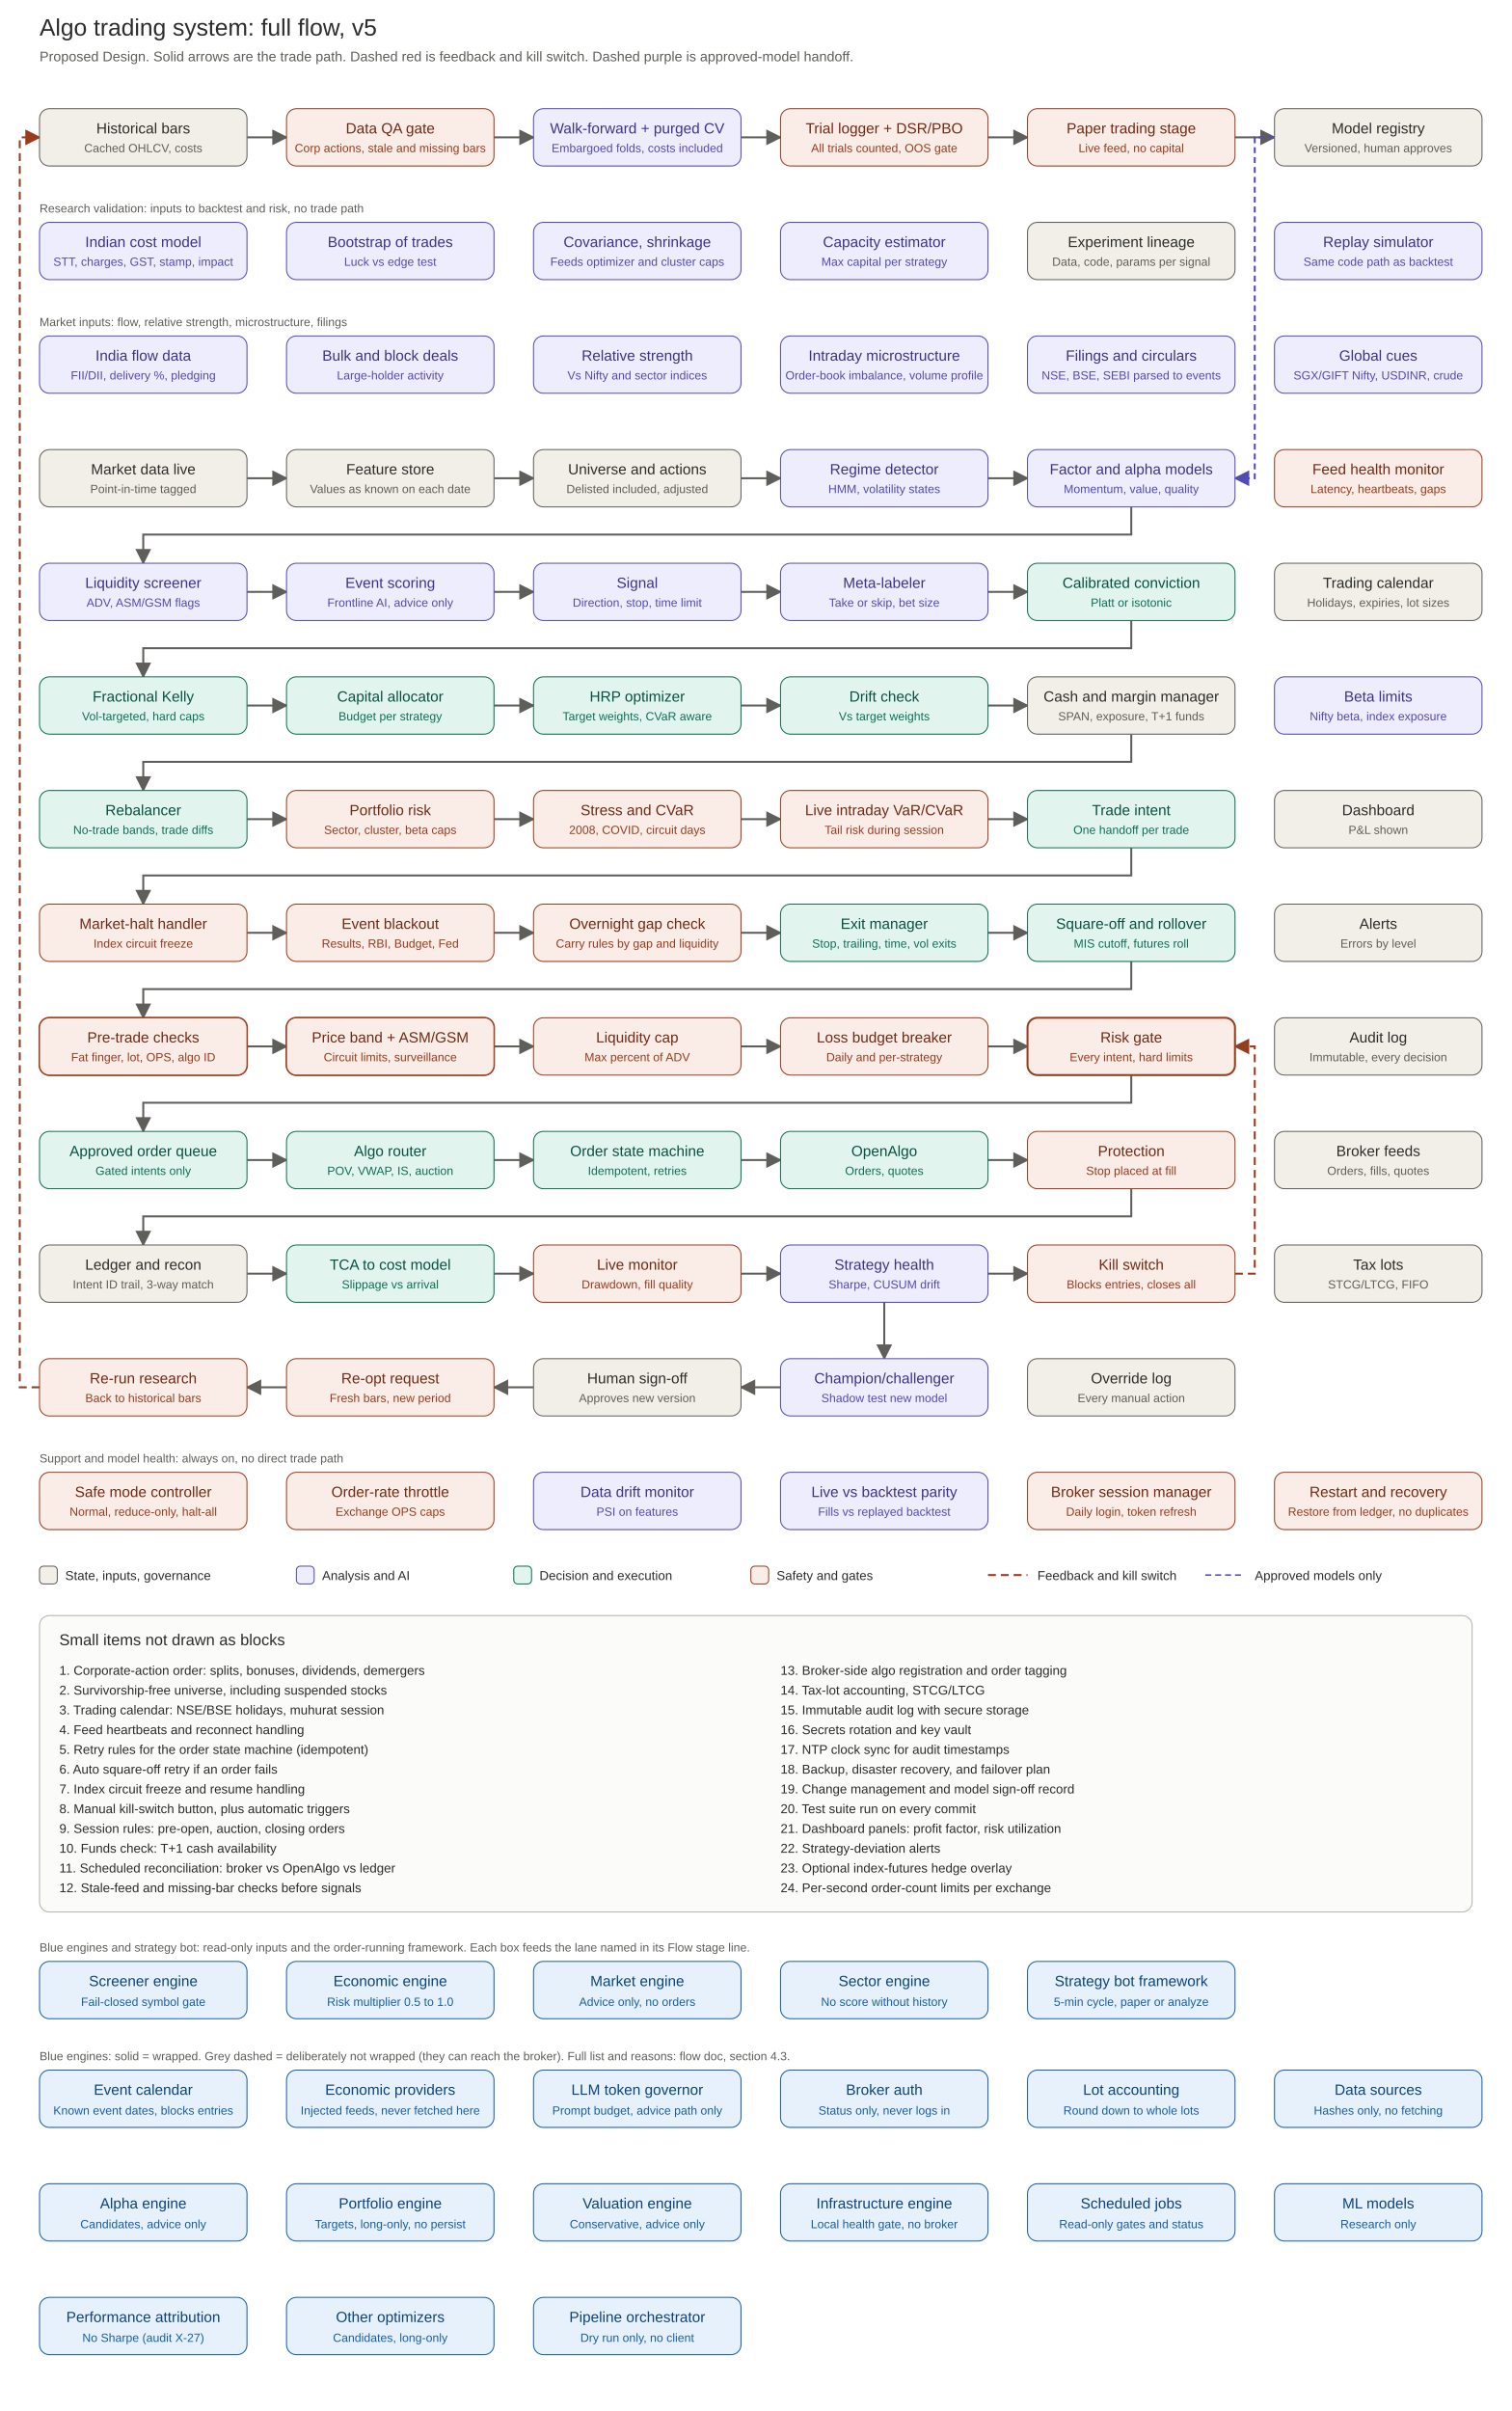
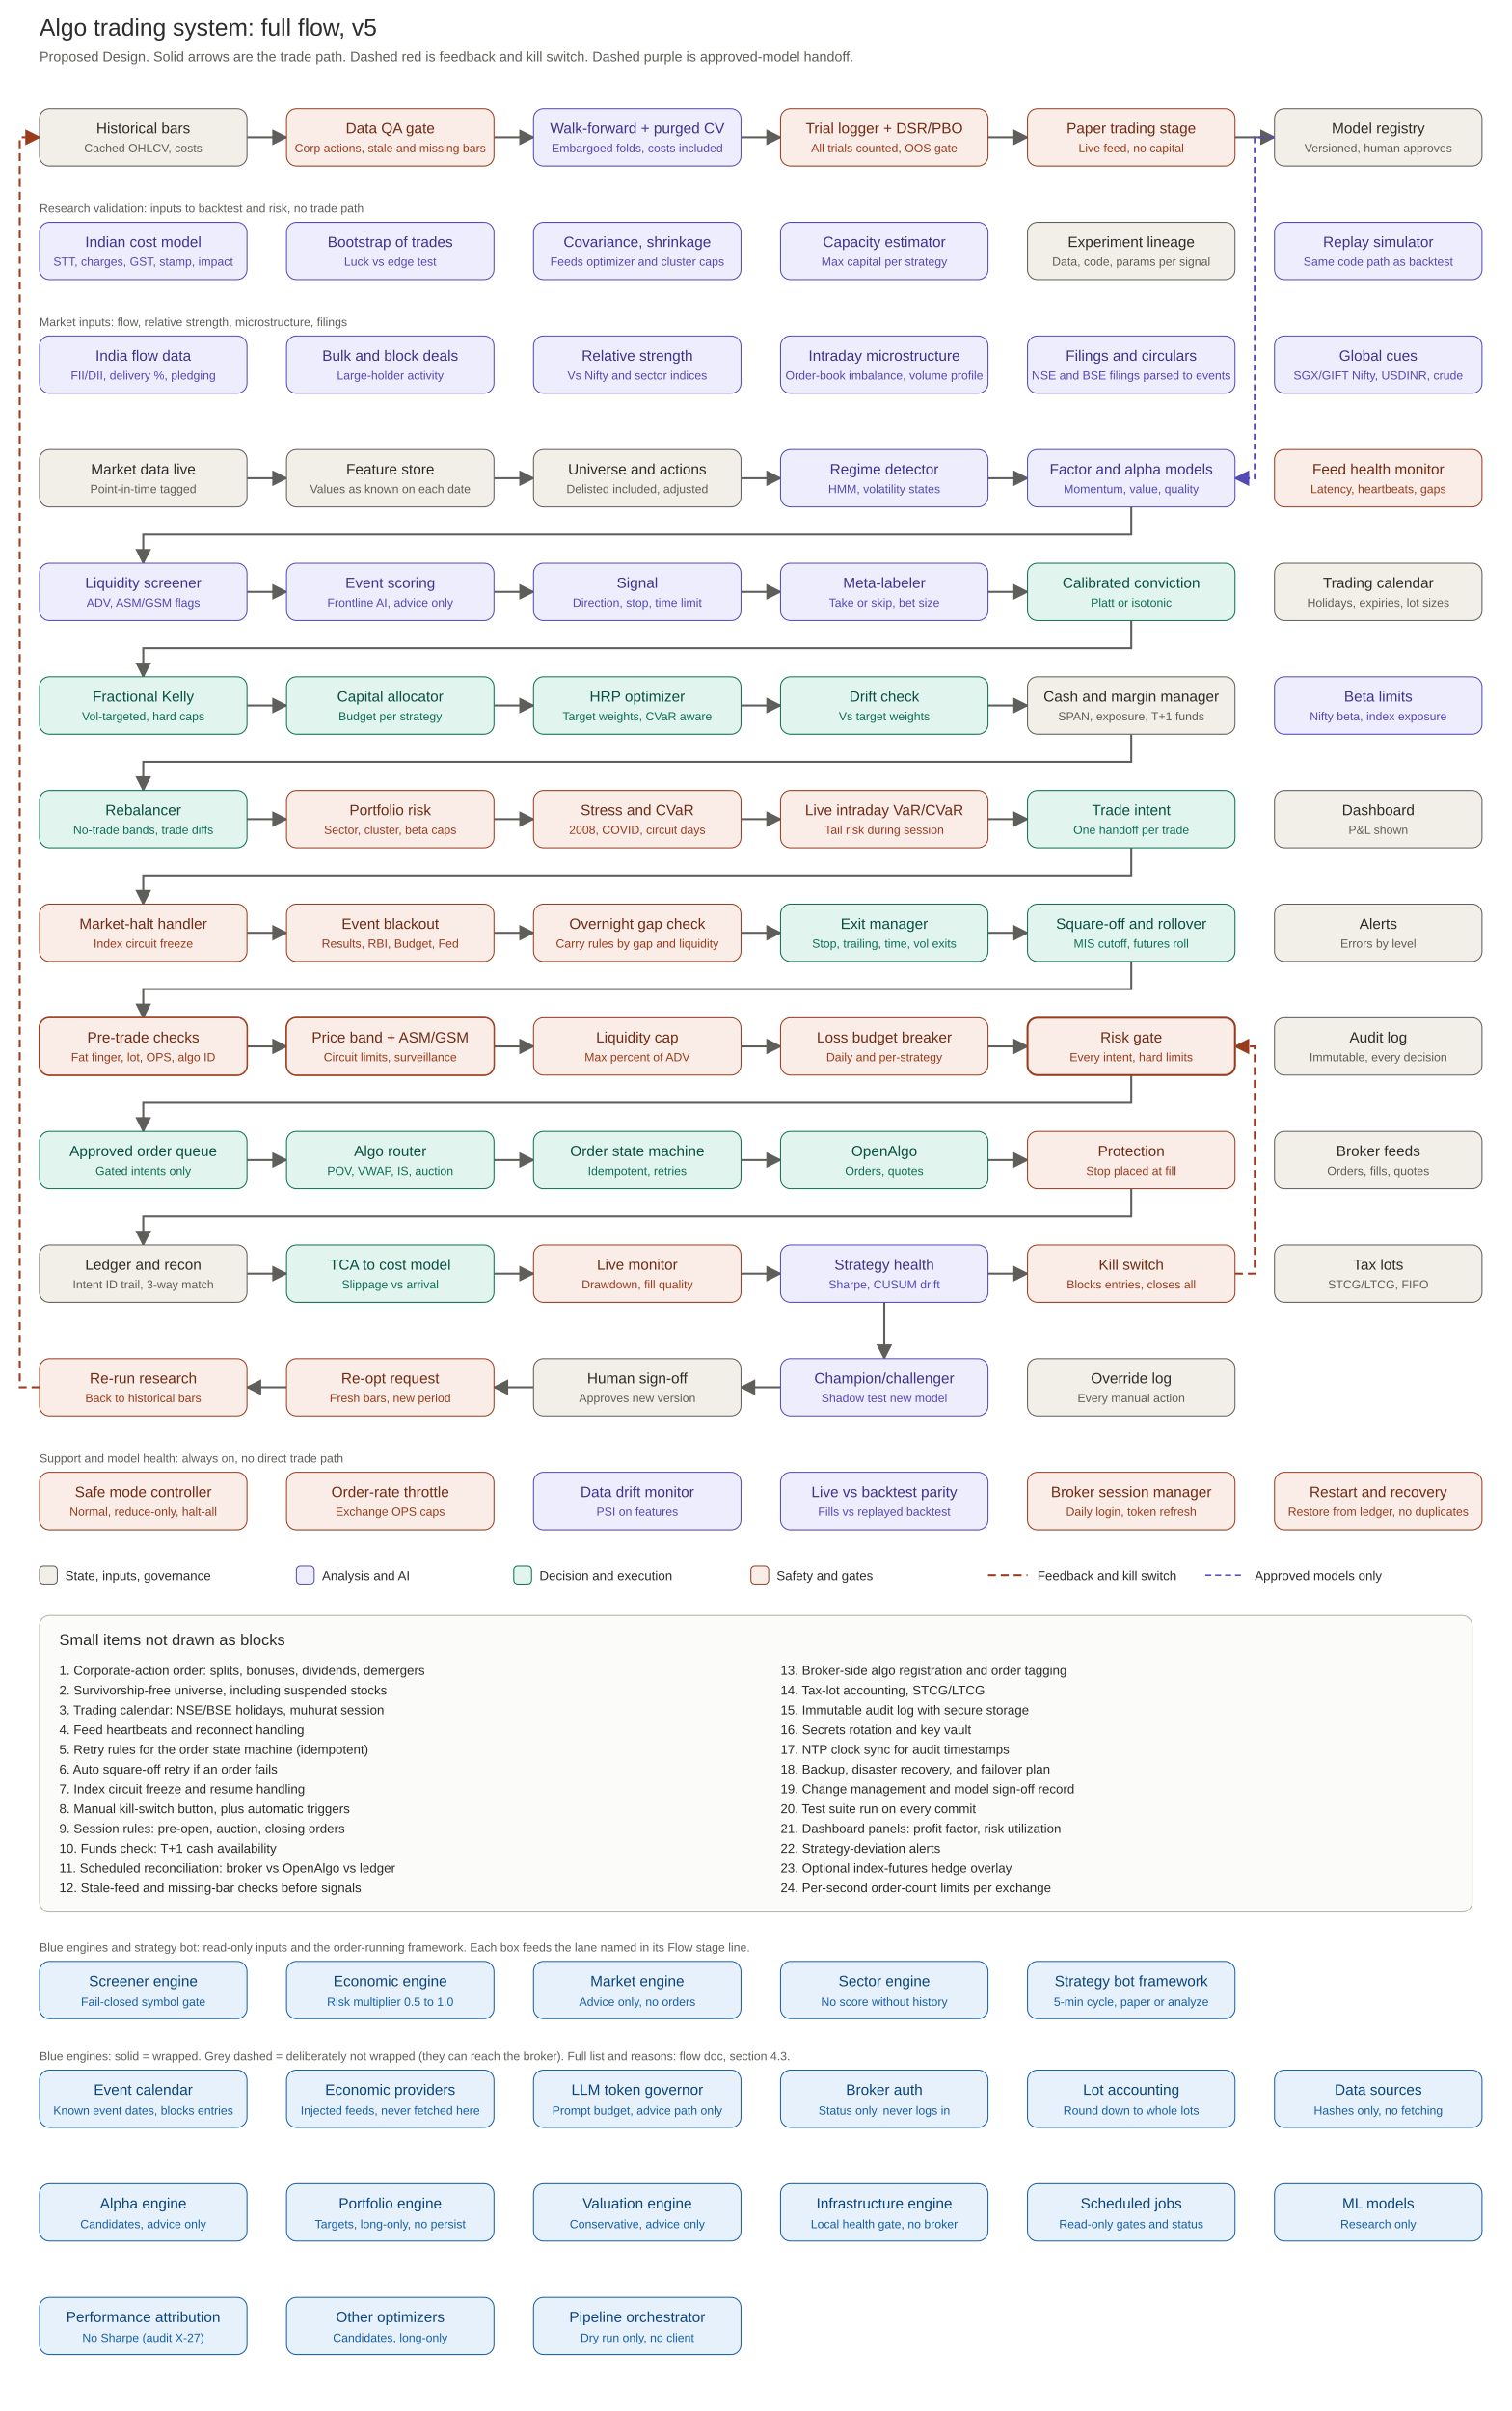
<svg xmlns="http://www.w3.org/2000/svg" viewBox="0 0 1530 2440" font-family="Arial, Helvetica, sans-serif">
  <defs>
    <marker id="arr" viewBox="0 0 10 10" refX="9" refY="5" markerWidth="8" markerHeight="8" orient="auto-start-reverse">
      <path d="M0,0 L10,5 L0,10 z" fill="#5f5e5a" />
    </marker>
    <marker id="arrRed" viewBox="0 0 10 10" refX="9" refY="5" markerWidth="8" markerHeight="8" orient="auto-start-reverse">
      <path d="M0,0 L10,5 L0,10 z" fill="#993c1d" />
    </marker>
    <marker id="arrPurple" viewBox="0 0 10 10" refX="9" refY="5" markerWidth="8" markerHeight="8" orient="auto-start-reverse">
      <path d="M0,0 L10,5 L0,10 z" fill="#534ab7" />
    </marker>
  </defs>
  <text x="40" y="36" font-size="24" fill="#2c2c2a">Algo trading system: full flow, v5</text>
  <text x="40" y="62" font-size="14" fill="#5f5e5a">Proposed Design. Solid arrows are the trade path. Dashed red is feedback and kill switch. Dashed purple is approved-model handoff.</text>
  <text x="40" y="215" font-size="12" fill="#5f5e5a">Research validation: inputs to backtest and risk, no trade path</text>
  <text x="40" y="330" font-size="12" fill="#5f5e5a">Market inputs: flow, relative strength, microstructure, filings</text>
  <text x="40" y="1480" font-size="12" fill="#5f5e5a">Support and model health: always on, no direct trade path</text>
  <path d="M250 139 H290" fill="none" stroke="#5f5e5a" stroke-width="2" marker-end="url(#arr)" />
  <path d="M500 139 H540" fill="none" stroke="#5f5e5a" stroke-width="2" marker-end="url(#arr)" />
  <path d="M750 139 H790" fill="none" stroke="#5f5e5a" stroke-width="2" marker-end="url(#arr)" />
  <path d="M1000 139 H1040" fill="none" stroke="#5f5e5a" stroke-width="2" marker-end="url(#arr)" />
  <path d="M250 484 H290" fill="none" stroke="#5f5e5a" stroke-width="2" marker-end="url(#arr)" />
  <path d="M500 484 H540" fill="none" stroke="#5f5e5a" stroke-width="2" marker-end="url(#arr)" />
  <path d="M750 484 H790" fill="none" stroke="#5f5e5a" stroke-width="2" marker-end="url(#arr)" />
  <path d="M1000 484 H1040" fill="none" stroke="#5f5e5a" stroke-width="2" marker-end="url(#arr)" />
  <path d="M250 599 H290" fill="none" stroke="#5f5e5a" stroke-width="2" marker-end="url(#arr)" />
  <path d="M500 599 H540" fill="none" stroke="#5f5e5a" stroke-width="2" marker-end="url(#arr)" />
  <path d="M750 599 H790" fill="none" stroke="#5f5e5a" stroke-width="2" marker-end="url(#arr)" />
  <path d="M1000 599 H1040" fill="none" stroke="#5f5e5a" stroke-width="2" marker-end="url(#arr)" />
  <path d="M250 714 H290" fill="none" stroke="#5f5e5a" stroke-width="2" marker-end="url(#arr)" />
  <path d="M500 714 H540" fill="none" stroke="#5f5e5a" stroke-width="2" marker-end="url(#arr)" />
  <path d="M750 714 H790" fill="none" stroke="#5f5e5a" stroke-width="2" marker-end="url(#arr)" />
  <path d="M1000 714 H1040" fill="none" stroke="#5f5e5a" stroke-width="2" marker-end="url(#arr)" />
  <path d="M250 829 H290" fill="none" stroke="#5f5e5a" stroke-width="2" marker-end="url(#arr)" />
  <path d="M500 829 H540" fill="none" stroke="#5f5e5a" stroke-width="2" marker-end="url(#arr)" />
  <path d="M750 829 H790" fill="none" stroke="#5f5e5a" stroke-width="2" marker-end="url(#arr)" />
  <path d="M1000 829 H1040" fill="none" stroke="#5f5e5a" stroke-width="2" marker-end="url(#arr)" />
  <path d="M250 944 H290" fill="none" stroke="#5f5e5a" stroke-width="2" marker-end="url(#arr)" />
  <path d="M500 944 H540" fill="none" stroke="#5f5e5a" stroke-width="2" marker-end="url(#arr)" />
  <path d="M750 944 H790" fill="none" stroke="#5f5e5a" stroke-width="2" marker-end="url(#arr)" />
  <path d="M1000 944 H1040" fill="none" stroke="#5f5e5a" stroke-width="2" marker-end="url(#arr)" />
  <path d="M250 1059 H290" fill="none" stroke="#5f5e5a" stroke-width="2" marker-end="url(#arr)" />
  <path d="M500 1059 H540" fill="none" stroke="#5f5e5a" stroke-width="2" marker-end="url(#arr)" />
  <path d="M750 1059 H790" fill="none" stroke="#5f5e5a" stroke-width="2" marker-end="url(#arr)" />
  <path d="M1000 1059 H1040" fill="none" stroke="#5f5e5a" stroke-width="2" marker-end="url(#arr)" />
  <path d="M250 1174 H290" fill="none" stroke="#5f5e5a" stroke-width="2" marker-end="url(#arr)" />
  <path d="M500 1174 H540" fill="none" stroke="#5f5e5a" stroke-width="2" marker-end="url(#arr)" />
  <path d="M750 1174 H790" fill="none" stroke="#5f5e5a" stroke-width="2" marker-end="url(#arr)" />
  <path d="M1000 1174 H1040" fill="none" stroke="#5f5e5a" stroke-width="2" marker-end="url(#arr)" />
  <path d="M250 1289 H290" fill="none" stroke="#5f5e5a" stroke-width="2" marker-end="url(#arr)" />
  <path d="M500 1289 H540" fill="none" stroke="#5f5e5a" stroke-width="2" marker-end="url(#arr)" />
  <path d="M750 1289 H790" fill="none" stroke="#5f5e5a" stroke-width="2" marker-end="url(#arr)" />
  <path d="M1000 1289 H1040" fill="none" stroke="#5f5e5a" stroke-width="2" marker-end="url(#arr)" />
  <path d="M290 1404 H250" fill="none" stroke="#5f5e5a" stroke-width="2" marker-end="url(#arr)" />
  <path d="M540 1404 H500" fill="none" stroke="#5f5e5a" stroke-width="2" marker-end="url(#arr)" />
  <path d="M790 1404 H750" fill="none" stroke="#5f5e5a" stroke-width="2" marker-end="url(#arr)" />
  <path d="M1145 513 V541 H145 V570" fill="none" stroke="#5f5e5a" stroke-width="2" marker-end="url(#arr)" />
  <path d="M1145 628 V656 H145 V685" fill="none" stroke="#5f5e5a" stroke-width="2" marker-end="url(#arr)" />
  <path d="M1145 743 V771 H145 V800" fill="none" stroke="#5f5e5a" stroke-width="2" marker-end="url(#arr)" />
  <path d="M1145 858 V886 H145 V915" fill="none" stroke="#5f5e5a" stroke-width="2" marker-end="url(#arr)" />
  <path d="M1145 973 V1001 H145 V1030" fill="none" stroke="#5f5e5a" stroke-width="2" marker-end="url(#arr)" />
  <path d="M1145 1088 V1116 H145 V1145" fill="none" stroke="#5f5e5a" stroke-width="2" marker-end="url(#arr)" />
  <path d="M1145 1203 V1231 H145 V1260" fill="none" stroke="#5f5e5a" stroke-width="2" marker-end="url(#arr)" />
  <path d="M1250 139 H1290" fill="none" stroke="#5f5e5a" stroke-width="2" marker-end="url(#arr)" />
  <path d="M1290 139 H1270 V484 H1250" fill="none" stroke="#534ab7" stroke-width="2" stroke-dasharray="6 4" marker-end="url(#arrPurple)" />
  <path d="M895 1318 V1375" fill="none" stroke="#5f5e5a" stroke-width="2" marker-end="url(#arr)" />
  <path d="M1250 1289 H1270 V1059 H1250" fill="none" stroke="#993c1d" stroke-width="2" stroke-dasharray="8 5" marker-end="url(#arrRed)" />
  <path d="M40 1404 H20 V139 H40" fill="none" stroke="#993c1d" stroke-width="2" stroke-dasharray="8 5" marker-end="url(#arrRed)" />
  <rect x="40" y="110" width="210" height="58" rx="10" fill="#f1efe8" stroke="#5f5e5a" stroke-width="1" />
  <text x="145" y="135" text-anchor="middle" font-size="15" fill="#2c2c2a">Historical bars</text>
  <text x="145" y="154" text-anchor="middle" font-size="12" fill="#5f5e5a">Cached OHLCV, costs</text>
  <rect x="290" y="110" width="210" height="58" rx="10" fill="#faece7" stroke="#993c1d" stroke-width="1" />
  <text x="395" y="135" text-anchor="middle" font-size="15" fill="#712b13">Data QA gate</text>
  <text x="395" y="154" text-anchor="middle" font-size="12" fill="#993c1d">Corp actions, stale and missing bars</text>
  <rect x="540" y="110" width="210" height="58" rx="10" fill="#eeedfe" stroke="#534ab7" stroke-width="1" />
  <text x="645" y="135" text-anchor="middle" font-size="15" fill="#3c3489">Walk-forward + purged CV</text>
  <text x="645" y="154" text-anchor="middle" font-size="12" fill="#534ab7">Embargoed folds, costs included</text>
  <rect x="790" y="110" width="210" height="58" rx="10" fill="#faece7" stroke="#993c1d" stroke-width="1" />
  <text x="895" y="135" text-anchor="middle" font-size="15" fill="#712b13">Trial logger + DSR/PBO</text>
  <text x="895" y="154" text-anchor="middle" font-size="12" fill="#993c1d">All trials counted, OOS gate</text>
  <rect x="1040" y="110" width="210" height="58" rx="10" fill="#faece7" stroke="#993c1d" stroke-width="1" />
  <text x="1145" y="135" text-anchor="middle" font-size="15" fill="#712b13">Paper trading stage</text>
  <text x="1145" y="154" text-anchor="middle" font-size="12" fill="#993c1d">Live feed, no capital</text>
  <rect x="40" y="225" width="210" height="58" rx="10" fill="#eeedfe" stroke="#534ab7" stroke-width="1" />
  <text x="145" y="250" text-anchor="middle" font-size="15" fill="#3c3489">Indian cost model</text>
  <text x="145" y="269" text-anchor="middle" font-size="12" fill="#534ab7">STT, charges, GST, stamp, impact</text>
  <rect x="290" y="225" width="210" height="58" rx="10" fill="#eeedfe" stroke="#534ab7" stroke-width="1" />
  <text x="395" y="250" text-anchor="middle" font-size="15" fill="#3c3489">Bootstrap of trades</text>
  <text x="395" y="269" text-anchor="middle" font-size="12" fill="#534ab7">Luck vs edge test</text>
  <rect x="540" y="225" width="210" height="58" rx="10" fill="#eeedfe" stroke="#534ab7" stroke-width="1" />
  <text x="645" y="250" text-anchor="middle" font-size="15" fill="#3c3489">Covariance, shrinkage</text>
  <text x="645" y="269" text-anchor="middle" font-size="12" fill="#534ab7">Feeds optimizer and cluster caps</text>
  <rect x="790" y="225" width="210" height="58" rx="10" fill="#eeedfe" stroke="#534ab7" stroke-width="1" />
  <text x="895" y="250" text-anchor="middle" font-size="15" fill="#3c3489">Capacity estimator</text>
  <text x="895" y="269" text-anchor="middle" font-size="12" fill="#534ab7">Max capital per strategy</text>
  <rect x="1040" y="225" width="210" height="58" rx="10" fill="#f1efe8" stroke="#5f5e5a" stroke-width="1" />
  <text x="1145" y="250" text-anchor="middle" font-size="15" fill="#2c2c2a">Experiment lineage</text>
  <text x="1145" y="269" text-anchor="middle" font-size="12" fill="#5f5e5a">Data, code, params per signal</text>
  <rect x="40" y="340" width="210" height="58" rx="10" fill="#eeedfe" stroke="#534ab7" stroke-width="1" />
  <text x="145" y="365" text-anchor="middle" font-size="15" fill="#3c3489">India flow data</text>
  <text x="145" y="384" text-anchor="middle" font-size="12" fill="#534ab7">FII/DII, delivery %, pledging</text>
  <rect x="290" y="340" width="210" height="58" rx="10" fill="#eeedfe" stroke="#534ab7" stroke-width="1" />
  <text x="395" y="365" text-anchor="middle" font-size="15" fill="#3c3489">Bulk and block deals</text>
  <text x="395" y="384" text-anchor="middle" font-size="12" fill="#534ab7">Large-holder activity</text>
  <rect x="540" y="340" width="210" height="58" rx="10" fill="#eeedfe" stroke="#534ab7" stroke-width="1" />
  <text x="645" y="365" text-anchor="middle" font-size="15" fill="#3c3489">Relative strength</text>
  <text x="645" y="384" text-anchor="middle" font-size="12" fill="#534ab7">Vs Nifty and sector indices</text>
  <rect x="790" y="340" width="210" height="58" rx="10" fill="#eeedfe" stroke="#534ab7" stroke-width="1" />
  <text x="895" y="365" text-anchor="middle" font-size="15" fill="#3c3489">Intraday microstructure</text>
  <text x="895" y="384" text-anchor="middle" font-size="12" fill="#534ab7">Order-book imbalance, volume profile</text>
  <rect x="1040" y="340" width="210" height="58" rx="10" fill="#eeedfe" stroke="#534ab7" stroke-width="1" />
  <text x="1145" y="365" text-anchor="middle" font-size="15" fill="#3c3489">Filings and circulars</text>
-   <text x="1145" y="384" text-anchor="middle" font-size="12" fill="#534ab7">NSE, BSE, SEBI parsed to events</text>
+   <text x="1145" y="384" text-anchor="middle" font-size="12" fill="#534ab7">NSE and BSE filings parsed to events</text>
  <rect x="40" y="455" width="210" height="58" rx="10" fill="#f1efe8" stroke="#5f5e5a" stroke-width="1" />
  <text x="145" y="480" text-anchor="middle" font-size="15" fill="#2c2c2a">Market data live</text>
  <text x="145" y="499" text-anchor="middle" font-size="12" fill="#5f5e5a">Point-in-time tagged</text>
  <rect x="290" y="455" width="210" height="58" rx="10" fill="#f1efe8" stroke="#5f5e5a" stroke-width="1" />
  <text x="395" y="480" text-anchor="middle" font-size="15" fill="#2c2c2a">Feature store</text>
  <text x="395" y="499" text-anchor="middle" font-size="12" fill="#5f5e5a">Values as known on each date</text>
  <rect x="540" y="455" width="210" height="58" rx="10" fill="#f1efe8" stroke="#5f5e5a" stroke-width="1" />
  <text x="645" y="480" text-anchor="middle" font-size="15" fill="#2c2c2a">Universe and actions</text>
  <text x="645" y="499" text-anchor="middle" font-size="12" fill="#5f5e5a">Delisted included, adjusted</text>
  <rect x="790" y="455" width="210" height="58" rx="10" fill="#eeedfe" stroke="#534ab7" stroke-width="1" />
  <text x="895" y="480" text-anchor="middle" font-size="15" fill="#3c3489">Regime detector</text>
  <text x="895" y="499" text-anchor="middle" font-size="12" fill="#534ab7">HMM, volatility states</text>
  <rect x="1040" y="455" width="210" height="58" rx="10" fill="#eeedfe" stroke="#534ab7" stroke-width="1" />
  <text x="1145" y="480" text-anchor="middle" font-size="15" fill="#3c3489">Factor and alpha models</text>
  <text x="1145" y="499" text-anchor="middle" font-size="12" fill="#534ab7">Momentum, value, quality</text>
  <rect x="40" y="570" width="210" height="58" rx="10" fill="#eeedfe" stroke="#534ab7" stroke-width="1" />
  <text x="145" y="595" text-anchor="middle" font-size="15" fill="#3c3489">Liquidity screener</text>
  <text x="145" y="614" text-anchor="middle" font-size="12" fill="#534ab7">ADV, ASM/GSM flags</text>
  <rect x="290" y="570" width="210" height="58" rx="10" fill="#eeedfe" stroke="#534ab7" stroke-width="1" />
  <text x="395" y="595" text-anchor="middle" font-size="15" fill="#3c3489">Event scoring</text>
  <text x="395" y="614" text-anchor="middle" font-size="12" fill="#534ab7">Frontline AI, advice only</text>
  <rect x="540" y="570" width="210" height="58" rx="10" fill="#eeedfe" stroke="#534ab7" stroke-width="1" />
  <text x="645" y="595" text-anchor="middle" font-size="15" fill="#3c3489">Signal</text>
  <text x="645" y="614" text-anchor="middle" font-size="12" fill="#534ab7">Direction, stop, time limit</text>
  <rect x="790" y="570" width="210" height="58" rx="10" fill="#eeedfe" stroke="#534ab7" stroke-width="1" />
  <text x="895" y="595" text-anchor="middle" font-size="15" fill="#3c3489">Meta-labeler</text>
  <text x="895" y="614" text-anchor="middle" font-size="12" fill="#534ab7">Take or skip, bet size</text>
  <rect x="1040" y="570" width="210" height="58" rx="10" fill="#e1f5ee" stroke="#0f6e56" stroke-width="1" />
  <text x="1145" y="595" text-anchor="middle" font-size="15" fill="#085041">Calibrated conviction</text>
  <text x="1145" y="614" text-anchor="middle" font-size="12" fill="#0f6e56">Platt or isotonic</text>
  <rect x="40" y="685" width="210" height="58" rx="10" fill="#e1f5ee" stroke="#0f6e56" stroke-width="1" />
  <text x="145" y="710" text-anchor="middle" font-size="15" fill="#085041">Fractional Kelly</text>
  <text x="145" y="729" text-anchor="middle" font-size="12" fill="#0f6e56">Vol-targeted, hard caps</text>
  <rect x="290" y="685" width="210" height="58" rx="10" fill="#e1f5ee" stroke="#0f6e56" stroke-width="1" />
  <text x="395" y="710" text-anchor="middle" font-size="15" fill="#085041">Capital allocator</text>
  <text x="395" y="729" text-anchor="middle" font-size="12" fill="#0f6e56">Budget per strategy</text>
  <rect x="540" y="685" width="210" height="58" rx="10" fill="#e1f5ee" stroke="#0f6e56" stroke-width="1" />
  <text x="645" y="710" text-anchor="middle" font-size="15" fill="#085041">HRP optimizer</text>
  <text x="645" y="729" text-anchor="middle" font-size="12" fill="#0f6e56">Target weights, CVaR aware</text>
  <rect x="790" y="685" width="210" height="58" rx="10" fill="#e1f5ee" stroke="#0f6e56" stroke-width="1" />
  <text x="895" y="710" text-anchor="middle" font-size="15" fill="#085041">Drift check</text>
  <text x="895" y="729" text-anchor="middle" font-size="12" fill="#0f6e56">Vs target weights</text>
  <rect x="1040" y="685" width="210" height="58" rx="10" fill="#f1efe8" stroke="#5f5e5a" stroke-width="1" />
  <text x="1145" y="710" text-anchor="middle" font-size="15" fill="#2c2c2a">Cash and margin manager</text>
  <text x="1145" y="729" text-anchor="middle" font-size="12" fill="#5f5e5a">SPAN, exposure, T+1 funds</text>
  <rect x="40" y="800" width="210" height="58" rx="10" fill="#e1f5ee" stroke="#0f6e56" stroke-width="1" />
  <text x="145" y="825" text-anchor="middle" font-size="15" fill="#085041">Rebalancer</text>
  <text x="145" y="844" text-anchor="middle" font-size="12" fill="#0f6e56">No-trade bands, trade diffs</text>
  <rect x="290" y="800" width="210" height="58" rx="10" fill="#faece7" stroke="#993c1d" stroke-width="1" />
  <text x="395" y="825" text-anchor="middle" font-size="15" fill="#712b13">Portfolio risk</text>
  <text x="395" y="844" text-anchor="middle" font-size="12" fill="#993c1d">Sector, cluster, beta caps</text>
  <rect x="540" y="800" width="210" height="58" rx="10" fill="#faece7" stroke="#993c1d" stroke-width="1" />
  <text x="645" y="825" text-anchor="middle" font-size="15" fill="#712b13">Stress and CVaR</text>
  <text x="645" y="844" text-anchor="middle" font-size="12" fill="#993c1d">2008, COVID, circuit days</text>
  <rect x="790" y="800" width="210" height="58" rx="10" fill="#faece7" stroke="#993c1d" stroke-width="1" />
  <text x="895" y="825" text-anchor="middle" font-size="15" fill="#712b13">Live intraday VaR/CVaR</text>
  <text x="895" y="844" text-anchor="middle" font-size="12" fill="#993c1d">Tail risk during session</text>
  <rect x="1040" y="800" width="210" height="58" rx="10" fill="#e1f5ee" stroke="#0f6e56" stroke-width="1" />
  <text x="1145" y="825" text-anchor="middle" font-size="15" fill="#085041">Trade intent</text>
  <text x="1145" y="844" text-anchor="middle" font-size="12" fill="#0f6e56">One handoff per trade</text>
  <rect x="40" y="915" width="210" height="58" rx="10" fill="#faece7" stroke="#993c1d" stroke-width="1" />
  <text x="145" y="940" text-anchor="middle" font-size="15" fill="#712b13">Market-halt handler</text>
  <text x="145" y="959" text-anchor="middle" font-size="12" fill="#993c1d">Index circuit freeze</text>
  <rect x="290" y="915" width="210" height="58" rx="10" fill="#faece7" stroke="#993c1d" stroke-width="1" />
  <text x="395" y="940" text-anchor="middle" font-size="15" fill="#712b13">Event blackout</text>
  <text x="395" y="959" text-anchor="middle" font-size="12" fill="#993c1d">Results, RBI, Budget, Fed</text>
  <rect x="540" y="915" width="210" height="58" rx="10" fill="#faece7" stroke="#993c1d" stroke-width="1" />
  <text x="645" y="940" text-anchor="middle" font-size="15" fill="#712b13">Overnight gap check</text>
  <text x="645" y="959" text-anchor="middle" font-size="12" fill="#993c1d">Carry rules by gap and liquidity</text>
  <rect x="790" y="915" width="210" height="58" rx="10" fill="#e1f5ee" stroke="#0f6e56" stroke-width="1" />
  <text x="895" y="940" text-anchor="middle" font-size="15" fill="#085041">Exit manager</text>
  <text x="895" y="959" text-anchor="middle" font-size="12" fill="#0f6e56">Stop, trailing, time, vol exits</text>
  <rect x="1040" y="915" width="210" height="58" rx="10" fill="#e1f5ee" stroke="#0f6e56" stroke-width="1" />
  <text x="1145" y="940" text-anchor="middle" font-size="15" fill="#085041">Square-off and rollover</text>
  <text x="1145" y="959" text-anchor="middle" font-size="12" fill="#0f6e56">MIS cutoff, futures roll</text>
  <rect x="40" y="1030" width="210" height="58" rx="10" fill="#faece7" stroke="#993c1d" stroke-width="2" />
  <text x="145" y="1055" text-anchor="middle" font-size="15" fill="#712b13">Pre-gate safety</text>
  <text x="145" y="1074" text-anchor="middle" font-size="12" fill="#993c1d">Calendar, handoff, stress/VaR</text>
  <rect x="290" y="1030" width="210" height="58" rx="10" fill="#faece7" stroke="#993c1d" stroke-width="2" />
  <text x="395" y="1055" text-anchor="middle" font-size="15" fill="#712b13">Compliance gate</text>
  <text x="395" y="1074" text-anchor="middle" font-size="12" fill="#993c1d">Audit store, NTP clock</text>
  <rect x="40" y="1030" width="210" height="58" rx="10" fill="#faece7" stroke="#993c1d" stroke-width="1" />
  <text x="145" y="1055" text-anchor="middle" font-size="15" fill="#712b13">Pre-trade checks</text>
  <text x="145" y="1074" text-anchor="middle" font-size="12" fill="#993c1d">Fat finger, lot, OPS, algo ID</text>
  <rect x="290" y="1030" width="210" height="58" rx="10" fill="#faece7" stroke="#993c1d" stroke-width="1" />
  <text x="395" y="1055" text-anchor="middle" font-size="15" fill="#712b13">Price band + ASM/GSM</text>
  <text x="395" y="1074" text-anchor="middle" font-size="12" fill="#993c1d">Circuit limits, surveillance</text>
  <rect x="540" y="1030" width="210" height="58" rx="10" fill="#faece7" stroke="#993c1d" stroke-width="1" />
  <text x="645" y="1055" text-anchor="middle" font-size="15" fill="#712b13">Liquidity cap</text>
  <text x="645" y="1074" text-anchor="middle" font-size="12" fill="#993c1d">Max percent of ADV</text>
  <rect x="790" y="1030" width="210" height="58" rx="10" fill="#faece7" stroke="#993c1d" stroke-width="1" />
  <text x="895" y="1055" text-anchor="middle" font-size="15" fill="#712b13">Loss budget breaker</text>
  <text x="895" y="1074" text-anchor="middle" font-size="12" fill="#993c1d">Daily and per-strategy</text>
  <rect x="1040" y="1030" width="210" height="58" rx="10" fill="#faece7" stroke="#993c1d" stroke-width="2" />
  <text x="1145" y="1055" text-anchor="middle" font-size="15" fill="#712b13">Risk gate</text>
  <text x="1145" y="1074" text-anchor="middle" font-size="12" fill="#993c1d">Every intent, hard limits</text>
  <rect x="40" y="1145" width="210" height="58" rx="10" fill="#e1f5ee" stroke="#0f6e56" stroke-width="1" />
  <text x="145" y="1170" text-anchor="middle" font-size="15" fill="#085041">Approved order queue</text>
  <text x="145" y="1189" text-anchor="middle" font-size="12" fill="#0f6e56">Gated intents only</text>
  <rect x="290" y="1145" width="210" height="58" rx="10" fill="#e1f5ee" stroke="#0f6e56" stroke-width="1" />
  <text x="395" y="1170" text-anchor="middle" font-size="15" fill="#085041">Algo router</text>
  <text x="395" y="1189" text-anchor="middle" font-size="12" fill="#0f6e56">POV, VWAP, IS, auction</text>
  <rect x="540" y="1145" width="210" height="58" rx="10" fill="#e1f5ee" stroke="#0f6e56" stroke-width="1" />
  <text x="645" y="1170" text-anchor="middle" font-size="15" fill="#085041">Order state machine</text>
  <text x="645" y="1189" text-anchor="middle" font-size="12" fill="#0f6e56">Idempotent, retries</text>
  <rect x="790" y="1145" width="210" height="58" rx="10" fill="#e1f5ee" stroke="#0f6e56" stroke-width="1" />
  <text x="895" y="1170" text-anchor="middle" font-size="15" fill="#085041">OpenAlgo</text>
  <text x="895" y="1189" text-anchor="middle" font-size="12" fill="#0f6e56">Orders, quotes</text>
  <rect x="1040" y="1145" width="210" height="58" rx="10" fill="#faece7" stroke="#993c1d" stroke-width="1" />
  <text x="1145" y="1170" text-anchor="middle" font-size="15" fill="#712b13">Protection</text>
  <text x="1145" y="1189" text-anchor="middle" font-size="12" fill="#993c1d">Stop placed at fill</text>
  <rect x="40" y="1260" width="210" height="58" rx="10" fill="#f1efe8" stroke="#5f5e5a" stroke-width="1" />
  <text x="145" y="1285" text-anchor="middle" font-size="15" fill="#2c2c2a">Ledger and recon</text>
  <text x="145" y="1304" text-anchor="middle" font-size="12" fill="#5f5e5a">Intent ID trail, 3-way match</text>
  <rect x="290" y="1260" width="210" height="58" rx="10" fill="#e1f5ee" stroke="#0f6e56" stroke-width="1" />
  <text x="395" y="1285" text-anchor="middle" font-size="15" fill="#085041">TCA to cost model</text>
  <text x="395" y="1304" text-anchor="middle" font-size="12" fill="#0f6e56">Slippage vs arrival</text>
  <rect x="540" y="1260" width="210" height="58" rx="10" fill="#faece7" stroke="#993c1d" stroke-width="1" />
  <text x="645" y="1285" text-anchor="middle" font-size="15" fill="#712b13">Live monitor</text>
  <text x="645" y="1304" text-anchor="middle" font-size="12" fill="#993c1d">Drawdown, fill quality</text>
  <rect x="790" y="1260" width="210" height="58" rx="10" fill="#eeedfe" stroke="#534ab7" stroke-width="1" />
  <text x="895" y="1285" text-anchor="middle" font-size="15" fill="#3c3489">Strategy health</text>
  <text x="895" y="1304" text-anchor="middle" font-size="12" fill="#534ab7">Sharpe, CUSUM drift</text>
  <rect x="1040" y="1260" width="210" height="58" rx="10" fill="#faece7" stroke="#993c1d" stroke-width="1" />
  <text x="1145" y="1285" text-anchor="middle" font-size="15" fill="#712b13">Kill switch</text>
  <text x="1145" y="1304" text-anchor="middle" font-size="12" fill="#993c1d">Blocks entries, closes all</text>
  <rect x="40" y="1375" width="210" height="58" rx="10" fill="#faece7" stroke="#993c1d" stroke-width="1" />
  <text x="145" y="1400" text-anchor="middle" font-size="15" fill="#712b13">Re-run research</text>
  <text x="145" y="1419" text-anchor="middle" font-size="12" fill="#993c1d">Back to historical bars</text>
  <rect x="290" y="1375" width="210" height="58" rx="10" fill="#faece7" stroke="#993c1d" stroke-width="1" />
  <text x="395" y="1400" text-anchor="middle" font-size="15" fill="#712b13">Re-opt request</text>
  <text x="395" y="1419" text-anchor="middle" font-size="12" fill="#993c1d">Fresh bars, new period</text>
  <rect x="540" y="1375" width="210" height="58" rx="10" fill="#f1efe8" stroke="#5f5e5a" stroke-width="1" />
  <text x="645" y="1400" text-anchor="middle" font-size="15" fill="#2c2c2a">Human sign-off</text>
  <text x="645" y="1419" text-anchor="middle" font-size="12" fill="#5f5e5a">Approves new version</text>
  <rect x="790" y="1375" width="210" height="58" rx="10" fill="#eeedfe" stroke="#534ab7" stroke-width="1" />
  <text x="895" y="1400" text-anchor="middle" font-size="15" fill="#3c3489">Champion/challenger</text>
  <text x="895" y="1419" text-anchor="middle" font-size="12" fill="#534ab7">Shadow test new model</text>
  <rect x="1040" y="1375" width="210" height="58" rx="10" fill="#f1efe8" stroke="#5f5e5a" stroke-width="1" />
  <text x="1145" y="1400" text-anchor="middle" font-size="15" fill="#2c2c2a">Override log</text>
  <text x="1145" y="1419" text-anchor="middle" font-size="12" fill="#5f5e5a">Every manual action</text>
  <rect x="40" y="1490" width="210" height="58" rx="10" fill="#faece7" stroke="#993c1d" stroke-width="1" />
  <text x="145" y="1515" text-anchor="middle" font-size="15" fill="#712b13">Safe mode controller</text>
  <text x="145" y="1534" text-anchor="middle" font-size="12" fill="#993c1d">Normal, reduce-only, halt-all</text>
  <rect x="290" y="1490" width="210" height="58" rx="10" fill="#faece7" stroke="#993c1d" stroke-width="1" />
  <text x="395" y="1515" text-anchor="middle" font-size="15" fill="#712b13">Order-rate throttle</text>
  <text x="395" y="1534" text-anchor="middle" font-size="12" fill="#993c1d">Exchange OPS caps</text>
  <rect x="540" y="1490" width="210" height="58" rx="10" fill="#eeedfe" stroke="#534ab7" stroke-width="1" />
  <text x="645" y="1515" text-anchor="middle" font-size="15" fill="#3c3489">Data drift monitor</text>
  <text x="645" y="1534" text-anchor="middle" font-size="12" fill="#534ab7">PSI on features</text>
  <rect x="790" y="1490" width="210" height="58" rx="10" fill="#eeedfe" stroke="#534ab7" stroke-width="1" />
  <text x="895" y="1515" text-anchor="middle" font-size="15" fill="#3c3489">Live vs backtest parity</text>
  <text x="895" y="1534" text-anchor="middle" font-size="12" fill="#534ab7">Fills vs replayed backtest</text>
  <rect x="1040" y="1490" width="210" height="58" rx="10" fill="#faece7" stroke="#993c1d" stroke-width="1" />
  <text x="1145" y="1515" text-anchor="middle" font-size="15" fill="#712b13">Broker session manager</text>
  <text x="1145" y="1534" text-anchor="middle" font-size="12" fill="#993c1d">Daily login, token refresh</text>
  <rect x="1290" y="110" width="210" height="58" rx="10" fill="#f1efe8" stroke="#5f5e5a" stroke-width="1" />
  <text x="1395" y="135" text-anchor="middle" font-size="15" fill="#2c2c2a">Model registry</text>
  <text x="1395" y="154" text-anchor="middle" font-size="12" fill="#5f5e5a">Versioned, human approves</text>
  <rect x="1290" y="225" width="210" height="58" rx="10" fill="#eeedfe" stroke="#534ab7" stroke-width="1" />
  <text x="1395" y="250" text-anchor="middle" font-size="15" fill="#3c3489">Replay simulator</text>
  <text x="1395" y="269" text-anchor="middle" font-size="12" fill="#534ab7">Same code path as backtest</text>
  <rect x="1290" y="340" width="210" height="58" rx="10" fill="#eeedfe" stroke="#534ab7" stroke-width="1" />
  <text x="1395" y="365" text-anchor="middle" font-size="15" fill="#3c3489">Global cues</text>
  <text x="1395" y="384" text-anchor="middle" font-size="12" fill="#534ab7">SGX/GIFT Nifty, USDINR, crude</text>
  <rect x="1290" y="455" width="210" height="58" rx="10" fill="#faece7" stroke="#993c1d" stroke-width="1" />
  <text x="1395" y="480" text-anchor="middle" font-size="15" fill="#712b13">Feed health monitor</text>
  <text x="1395" y="499" text-anchor="middle" font-size="12" fill="#993c1d">Latency, heartbeats, gaps</text>
  <rect x="1290" y="570" width="210" height="58" rx="10" fill="#f1efe8" stroke="#5f5e5a" stroke-width="1" />
  <text x="1395" y="595" text-anchor="middle" font-size="15" fill="#2c2c2a">Trading calendar</text>
  <text x="1395" y="614" text-anchor="middle" font-size="12" fill="#5f5e5a">Holidays, expiries, lot sizes</text>
  <rect x="1290" y="685" width="210" height="58" rx="10" fill="#eeedfe" stroke="#534ab7" stroke-width="1" />
  <text x="1395" y="710" text-anchor="middle" font-size="15" fill="#3c3489">Beta limits</text>
  <text x="1395" y="729" text-anchor="middle" font-size="12" fill="#534ab7">Nifty beta, index exposure</text>
  <rect x="1290" y="800" width="210" height="58" rx="10" fill="#f1efe8" stroke="#5f5e5a" stroke-width="1" />
  <text x="1395" y="825" text-anchor="middle" font-size="15" fill="#2c2c2a">Dashboard</text>
  <text x="1395" y="844" text-anchor="middle" font-size="12" fill="#5f5e5a">P&amp;L shown</text>
  <rect x="1290" y="915" width="210" height="58" rx="10" fill="#f1efe8" stroke="#5f5e5a" stroke-width="1" />
  <text x="1395" y="940" text-anchor="middle" font-size="15" fill="#2c2c2a">Alerts</text>
  <text x="1395" y="959" text-anchor="middle" font-size="12" fill="#5f5e5a">Errors by level</text>
  <rect x="1290" y="1030" width="210" height="58" rx="10" fill="#f1efe8" stroke="#5f5e5a" stroke-width="1" />
  <text x="1395" y="1055" text-anchor="middle" font-size="15" fill="#2c2c2a">Audit log</text>
  <text x="1395" y="1074" text-anchor="middle" font-size="12" fill="#5f5e5a">Immutable, every decision</text>
  <rect x="1290" y="1145" width="210" height="58" rx="10" fill="#f1efe8" stroke="#5f5e5a" stroke-width="1" />
  <text x="1395" y="1170" text-anchor="middle" font-size="15" fill="#2c2c2a">Broker feeds</text>
  <text x="1395" y="1189" text-anchor="middle" font-size="12" fill="#5f5e5a">Orders, fills, quotes</text>
  <rect x="1290" y="1260" width="210" height="58" rx="10" fill="#f1efe8" stroke="#5f5e5a" stroke-width="1" />
  <text x="1395" y="1285" text-anchor="middle" font-size="15" fill="#2c2c2a">Tax lots</text>
  <text x="1395" y="1304" text-anchor="middle" font-size="12" fill="#5f5e5a">STCG/LTCG, FIFO</text>
  <rect x="1290" y="1490" width="210" height="58" rx="10" fill="#faece7" stroke="#993c1d" stroke-width="1" />
  <text x="1395" y="1515" text-anchor="middle" font-size="15" fill="#712b13">Restart and recovery</text>
  <text x="1395" y="1534" text-anchor="middle" font-size="12" fill="#993c1d">Restore from ledger, no duplicates</text>
  <rect x="40" y="1585" width="18" height="18" rx="4" fill="#f1efe8" stroke="#5f5e5a" />
  <text x="66" y="1599" font-size="13" fill="#2c2c2a">State, inputs, governance</text>
  <rect x="300" y="1585" width="18" height="18" rx="4" fill="#eeedfe" stroke="#534ab7" />
  <text x="326" y="1599" font-size="13" fill="#2c2c2a">Analysis and AI</text>
  <rect x="520" y="1585" width="18" height="18" rx="4" fill="#e1f5ee" stroke="#0f6e56" />
  <text x="546" y="1599" font-size="13" fill="#2c2c2a">Decision and execution</text>
  <rect x="760" y="1585" width="18" height="18" rx="4" fill="#faece7" stroke="#993c1d" />
  <text x="786" y="1599" font-size="13" fill="#2c2c2a">Safety and gates</text>
  <line x1="1000" y1="1594" x2="1040" y2="1594" stroke="#993c1d" stroke-width="2" stroke-dasharray="8 5" />
  <text x="1050" y="1599" font-size="13" fill="#2c2c2a">Feedback and kill switch</text>
  <line x1="1220" y1="1594" x2="1260" y2="1594" stroke="#534ab7" stroke-width="1.5" stroke-dasharray="6 4" />
  <text x="1270" y="1599" font-size="13" fill="#2c2c2a">Approved models only</text>
  <rect x="40" y="1635" width="1450" height="300" rx="10" fill="#fbfbfa" stroke="#b4b2a9" />
  <text x="60" y="1665" font-size="16" fill="#2c2c2a">Small items not drawn as blocks</text>
  <text x="60" y="1695" font-size="13" fill="#2c2c2a">1. Corporate-action order: splits, bonuses, dividends, demergers</text>
  <text x="60" y="1715" font-size="13" fill="#2c2c2a">2. Survivorship-free universe, including suspended stocks</text>
  <text x="60" y="1735" font-size="13" fill="#2c2c2a">3. Trading calendar: NSE/BSE holidays, muhurat session</text>
  <text x="60" y="1755" font-size="13" fill="#2c2c2a">4. Feed heartbeats and reconnect handling</text>
  <text x="60" y="1775" font-size="13" fill="#2c2c2a">5. Retry rules for the order state machine (idempotent)</text>
  <text x="60" y="1795" font-size="13" fill="#2c2c2a">6. Auto square-off retry if an order fails</text>
  <text x="60" y="1815" font-size="13" fill="#2c2c2a">7. Index circuit freeze and resume handling</text>
  <text x="60" y="1835" font-size="13" fill="#2c2c2a">8. Manual kill-switch button, plus automatic triggers</text>
  <text x="60" y="1855" font-size="13" fill="#2c2c2a">9. Session rules: pre-open, auction, closing orders</text>
  <text x="60" y="1875" font-size="13" fill="#2c2c2a">10. Funds check: T+1 cash availability</text>
  <text x="60" y="1895" font-size="13" fill="#2c2c2a">11. Scheduled reconciliation: broker vs OpenAlgo vs ledger</text>
  <text x="60" y="1915" font-size="13" fill="#2c2c2a">12. Stale-feed and missing-bar checks before signals</text>
  <text x="790" y="1695" font-size="13" fill="#2c2c2a">13. Broker-side algo registration and order tagging</text>
  <text x="790" y="1715" font-size="13" fill="#2c2c2a">14. Tax-lot accounting, STCG/LTCG</text>
  <text x="790" y="1735" font-size="13" fill="#2c2c2a">15. Immutable audit log with secure storage</text>
  <text x="790" y="1755" font-size="13" fill="#2c2c2a">16. Secrets rotation and key vault</text>
  <text x="790" y="1775" font-size="13" fill="#2c2c2a">17. NTP clock sync for audit timestamps</text>
  <text x="790" y="1795" font-size="13" fill="#2c2c2a">18. Backup, disaster recovery, and failover plan</text>
  <text x="790" y="1815" font-size="13" fill="#2c2c2a">19. Change management and model sign-off record</text>
  <text x="790" y="1835" font-size="13" fill="#2c2c2a">20. Test suite run on every commit</text>
  <text x="790" y="1855" font-size="13" fill="#2c2c2a">21. Dashboard panels: profit factor, risk utilization</text>
  <text x="790" y="1875" font-size="13" fill="#2c2c2a">22. Strategy-deviation alerts</text>
  <text x="790" y="1895" font-size="13" fill="#2c2c2a">23. Optional index-futures hedge overlay</text>
  <text x="790" y="1915" font-size="13" fill="#2c2c2a">24. Per-second order-count limits per exchange</text>
  <text x="40" y="1975" font-size="12" fill="#5f5e5a">Blue engines and strategy bot: read-only inputs and the order-running framework. Each box feeds the lane named in its Flow stage line.</text>
  <rect x="40" y="1985" width="210" height="58" rx="10" fill="#e6f1fb" stroke="#185fa5" stroke-width="1" />
  <text x="145" y="2010" text-anchor="middle" font-size="15" fill="#0c447c">Screener engine</text>
  <text x="145" y="2030" text-anchor="middle" font-size="12" fill="#185fa5">Fail-closed symbol gate</text>
  <rect x="290" y="1985" width="210" height="58" rx="10" fill="#e6f1fb" stroke="#185fa5" stroke-width="1" />
  <text x="395" y="2010" text-anchor="middle" font-size="15" fill="#0c447c">Economic engine</text>
  <text x="395" y="2030" text-anchor="middle" font-size="12" fill="#185fa5">Risk multiplier 0.5 to 1.0</text>
  <rect x="540" y="1985" width="210" height="58" rx="10" fill="#e6f1fb" stroke="#185fa5" stroke-width="1" />
  <text x="645" y="2010" text-anchor="middle" font-size="15" fill="#0c447c">Market engine</text>
  <text x="645" y="2030" text-anchor="middle" font-size="12" fill="#185fa5">Advice only, no orders</text>
  <rect x="790" y="1985" width="210" height="58" rx="10" fill="#e6f1fb" stroke="#185fa5" stroke-width="1" />
  <text x="895" y="2010" text-anchor="middle" font-size="15" fill="#0c447c">Sector engine</text>
  <text x="895" y="2030" text-anchor="middle" font-size="12" fill="#185fa5">No score without history</text>
  <rect x="1040" y="1985" width="210" height="58" rx="10" fill="#e6f1fb" stroke="#185fa5" stroke-width="1" />
  <text x="1145" y="2010" text-anchor="middle" font-size="15" fill="#0c447c">Strategy bot framework</text>
  <text x="1145" y="2030" text-anchor="middle" font-size="12" fill="#185fa5">5-min cycle, paper or analyze</text>
  <text x="40" y="2085" font-size="12" fill="#5f5e5a">Blue engines: solid = wrapped. Grey dashed = deliberately not wrapped (they can reach the broker). Full list and reasons: flow doc, section 4.3.</text>
  <rect x="40" y="2095" width="210" height="58" rx="10" fill="#e6f1fb" stroke="#185fa5" stroke-width="1" />
  <text x="145" y="2120" text-anchor="middle" font-size="15" fill="#0c447c">Event calendar</text>
  <text x="145" y="2140" text-anchor="middle" font-size="12" fill="#185fa5">Known event dates, blocks entries</text>
  <rect x="290" y="2095" width="210" height="58" rx="10" fill="#e6f1fb" stroke="#185fa5" stroke-width="1" />
  <text x="395" y="2120" text-anchor="middle" font-size="15" fill="#0c447c">Economic providers</text>
  <text x="395" y="2140" text-anchor="middle" font-size="12" fill="#185fa5">Injected feeds, never fetched here</text>
  <rect x="540" y="2095" width="210" height="58" rx="10" fill="#e6f1fb" stroke="#185fa5" stroke-width="1" />
  <text x="645" y="2120" text-anchor="middle" font-size="15" fill="#0c447c">LLM token governor</text>
  <text x="645" y="2140" text-anchor="middle" font-size="12" fill="#185fa5">Prompt budget, advice path only</text>
  <rect x="790" y="2095" width="210" height="58" rx="10" fill="#e6f1fb" stroke="#185fa5" stroke-width="1" />
  <text x="895" y="2120" text-anchor="middle" font-size="15" fill="#0c447c">Broker auth</text>
  <text x="895" y="2140" text-anchor="middle" font-size="12" fill="#185fa5">Status only, never logs in</text>
  <rect x="1040" y="2095" width="210" height="58" rx="10" fill="#e6f1fb" stroke="#185fa5" stroke-width="1" />
  <text x="1145" y="2120" text-anchor="middle" font-size="15" fill="#0c447c">Lot accounting</text>
  <text x="1145" y="2140" text-anchor="middle" font-size="12" fill="#185fa5">Round down to whole lots</text>
  <rect x="1290" y="2095" width="210" height="58" rx="10" fill="#e6f1fb" stroke="#185fa5" stroke-width="1" />
  <text x="1395" y="2120" text-anchor="middle" font-size="15" fill="#0c447c">Data sources</text>
  <text x="1395" y="2140" text-anchor="middle" font-size="12" fill="#185fa5">Hashes only, no fetching</text>
  <rect x="40" y="2210" width="210" height="58" rx="10" fill="#e6f1fb" stroke="#185fa5" stroke-width="1" />
  <text x="145" y="2235" text-anchor="middle" font-size="15" fill="#0c447c">Alpha engine</text>
  <text x="145" y="2255" text-anchor="middle" font-size="12" fill="#185fa5">Candidates, advice only</text>
  <rect x="290" y="2210" width="210" height="58" rx="10" fill="#e6f1fb" stroke="#185fa5" stroke-width="1" />
  <text x="395" y="2235" text-anchor="middle" font-size="15" fill="#0c447c">Portfolio engine</text>
  <text x="395" y="2255" text-anchor="middle" font-size="12" fill="#185fa5">Targets, long-only, no persist</text>
  <rect x="540" y="2210" width="210" height="58" rx="10" fill="#e6f1fb" stroke="#185fa5" stroke-width="1" />
  <text x="645" y="2235" text-anchor="middle" font-size="15" fill="#0c447c">Valuation engine</text>
  <text x="645" y="2255" text-anchor="middle" font-size="12" fill="#185fa5">Conservative, advice only</text>
  <rect x="790" y="2210" width="210" height="58" rx="10" fill="#e6f1fb" stroke="#185fa5" stroke-width="1" />
  <text x="895" y="2235" text-anchor="middle" font-size="15" fill="#0c447c">Infrastructure engine</text>
  <text x="895" y="2255" text-anchor="middle" font-size="12" fill="#185fa5">Local health gate, no broker</text>
  <rect x="1040" y="2210" width="210" height="58" rx="10" fill="#e6f1fb" stroke="#185fa5" stroke-width="1" />
  <text x="1145" y="2235" text-anchor="middle" font-size="15" fill="#0c447c">Scheduled jobs</text>
  <text x="1145" y="2255" text-anchor="middle" font-size="12" fill="#185fa5">Read-only gates and status</text>
  <rect x="1290" y="2210" width="210" height="58" rx="10" fill="#e6f1fb" stroke="#185fa5" stroke-width="1" />
  <text x="1395" y="2235" text-anchor="middle" font-size="15" fill="#0c447c">ML models</text>
  <text x="1395" y="2255" text-anchor="middle" font-size="12" fill="#185fa5">Research only</text>
  <rect x="40" y="2325" width="210" height="58" rx="10" fill="#e6f1fb" stroke="#185fa5" stroke-width="1" />
  <text x="145" y="2350" text-anchor="middle" font-size="15" fill="#0c447c">Performance attribution</text>
  <text x="145" y="2370" text-anchor="middle" font-size="12" fill="#185fa5">No Sharpe (audit X-27)</text>
  <rect x="290" y="2325" width="210" height="58" rx="10" fill="#e6f1fb" stroke="#185fa5" stroke-width="1" />
  <text x="395" y="2350" text-anchor="middle" font-size="15" fill="#0c447c">Other optimizers</text>
  <text x="395" y="2370" text-anchor="middle" font-size="12" fill="#185fa5">Candidates, long-only</text>
  <rect x="540" y="2325" width="210" height="58" rx="10" fill="#e6f1fb" stroke="#185fa5" stroke-width="1" />
  <text x="645" y="2350" text-anchor="middle" font-size="15" fill="#0c447c">Pipeline orchestrator</text>
  <text x="645" y="2370" text-anchor="middle" font-size="12" fill="#185fa5">Dry run only, no client</text>
</svg>
